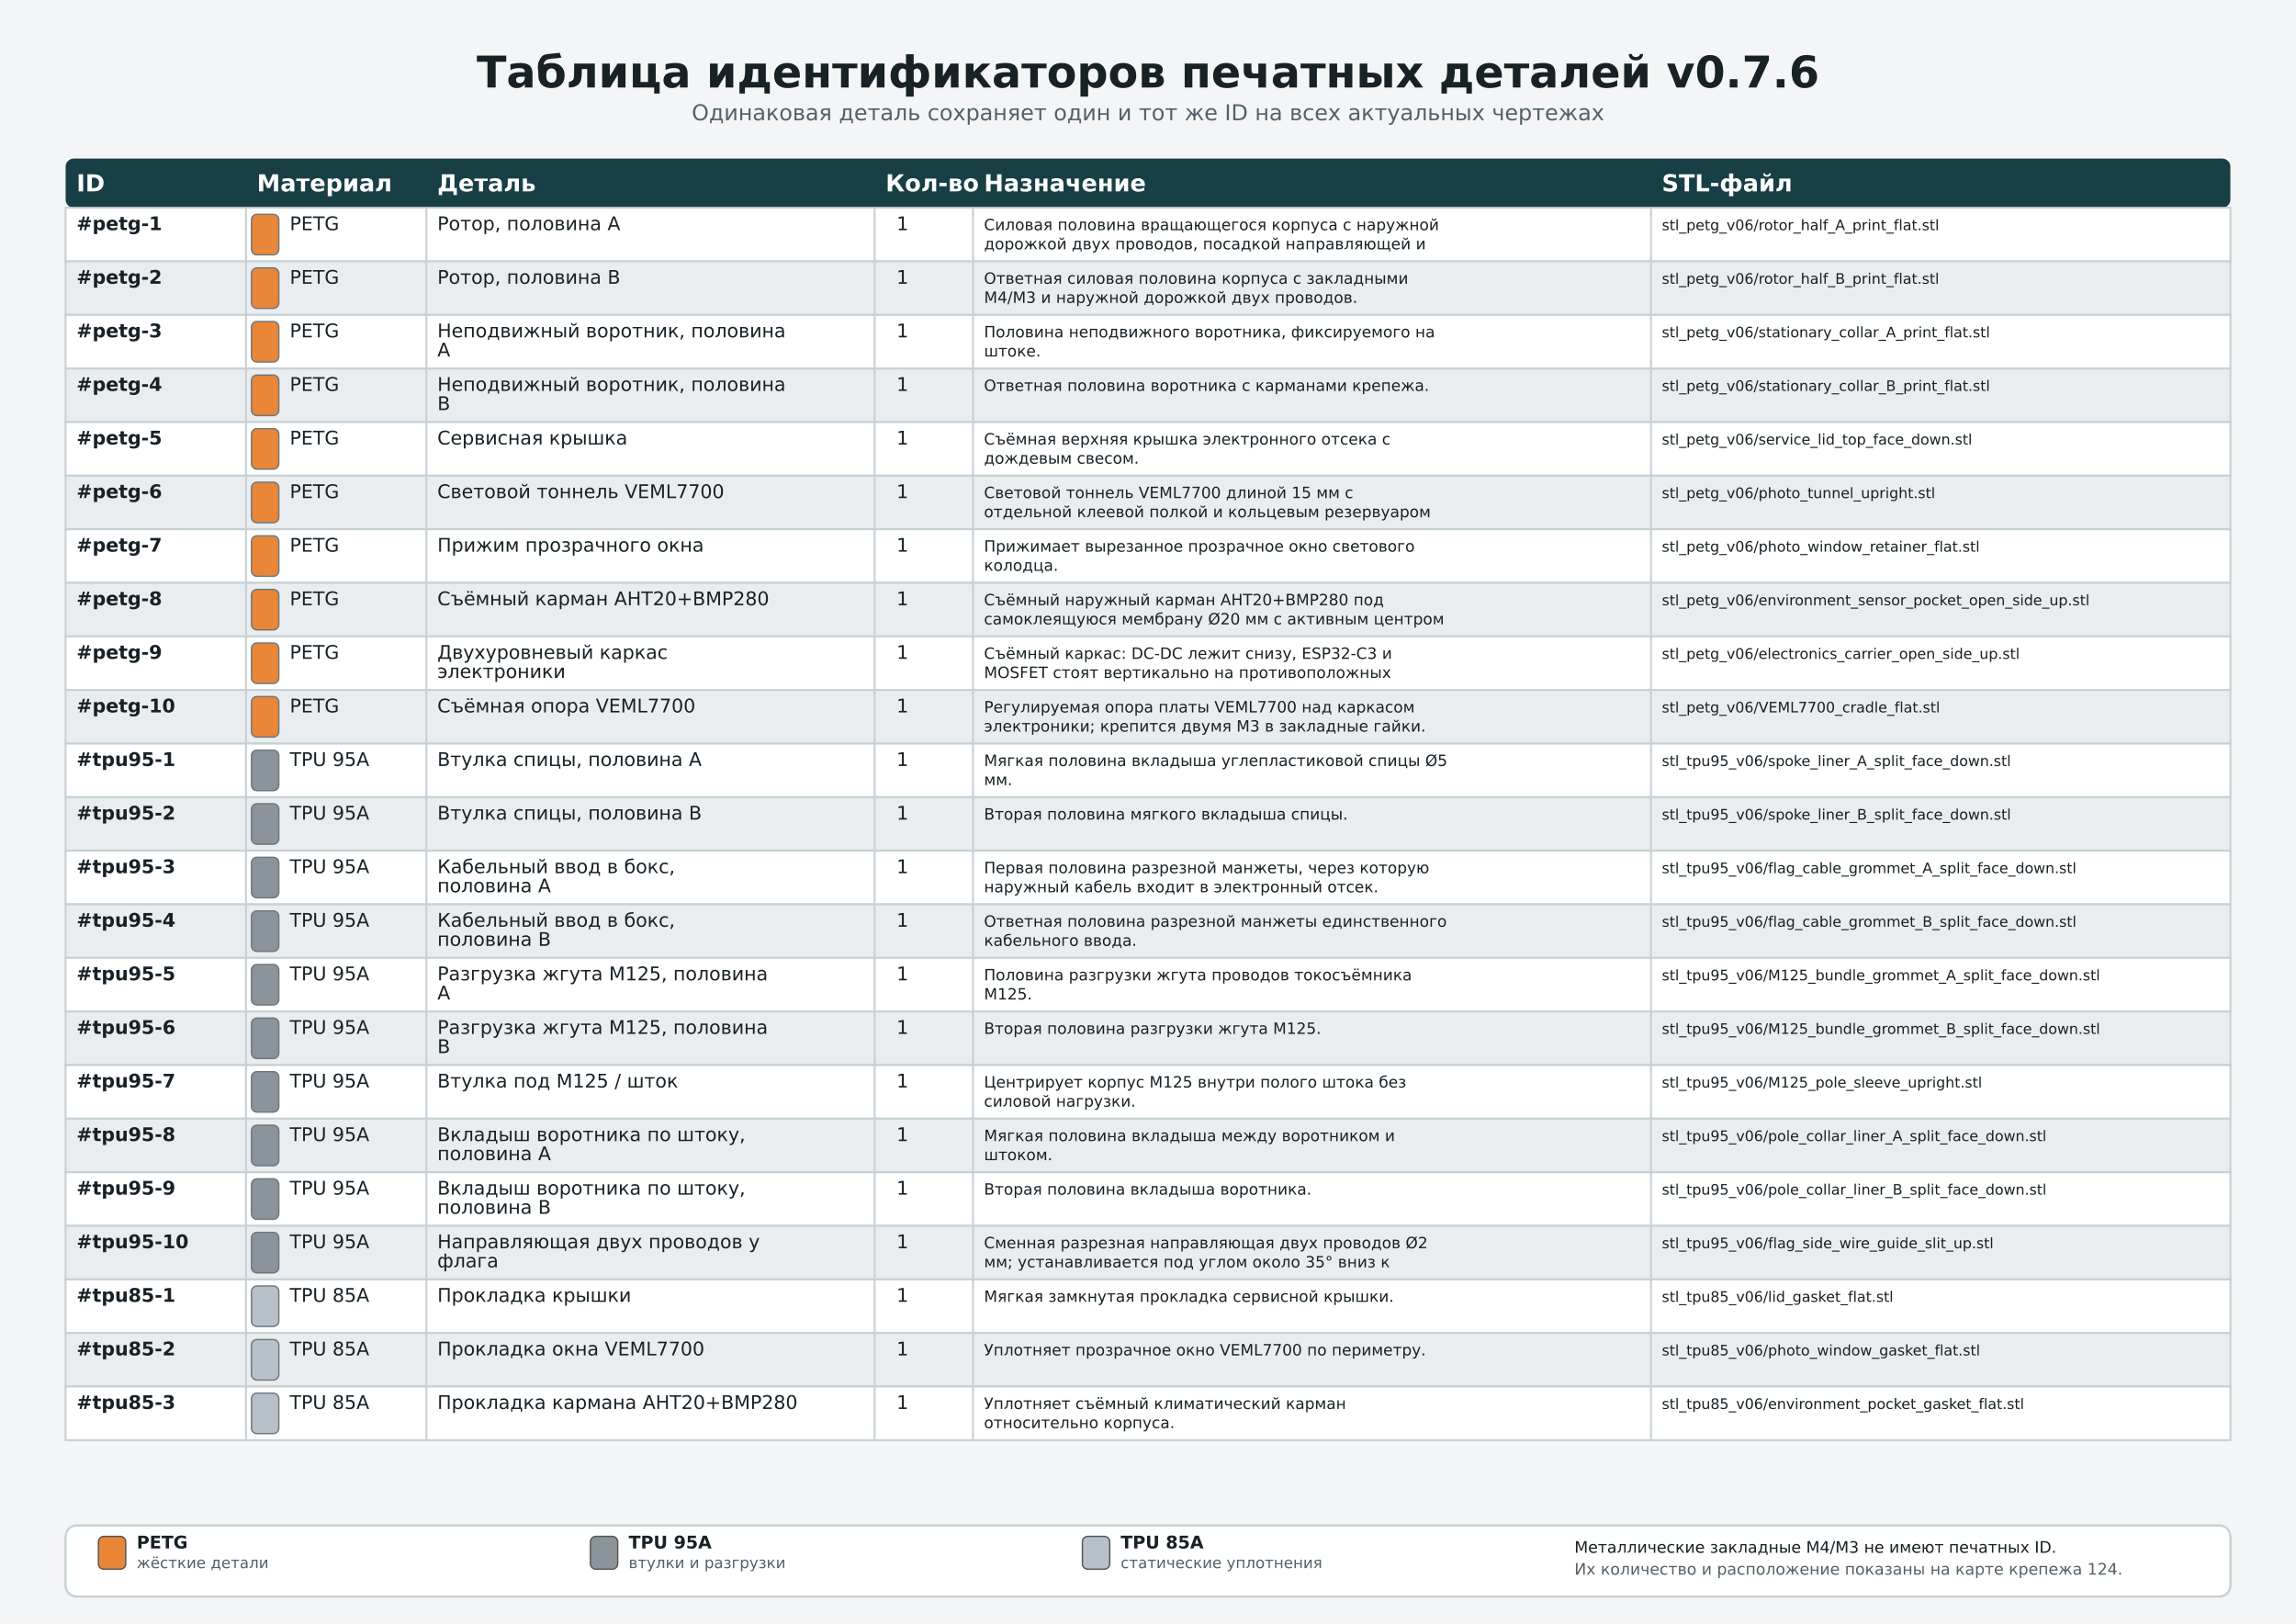
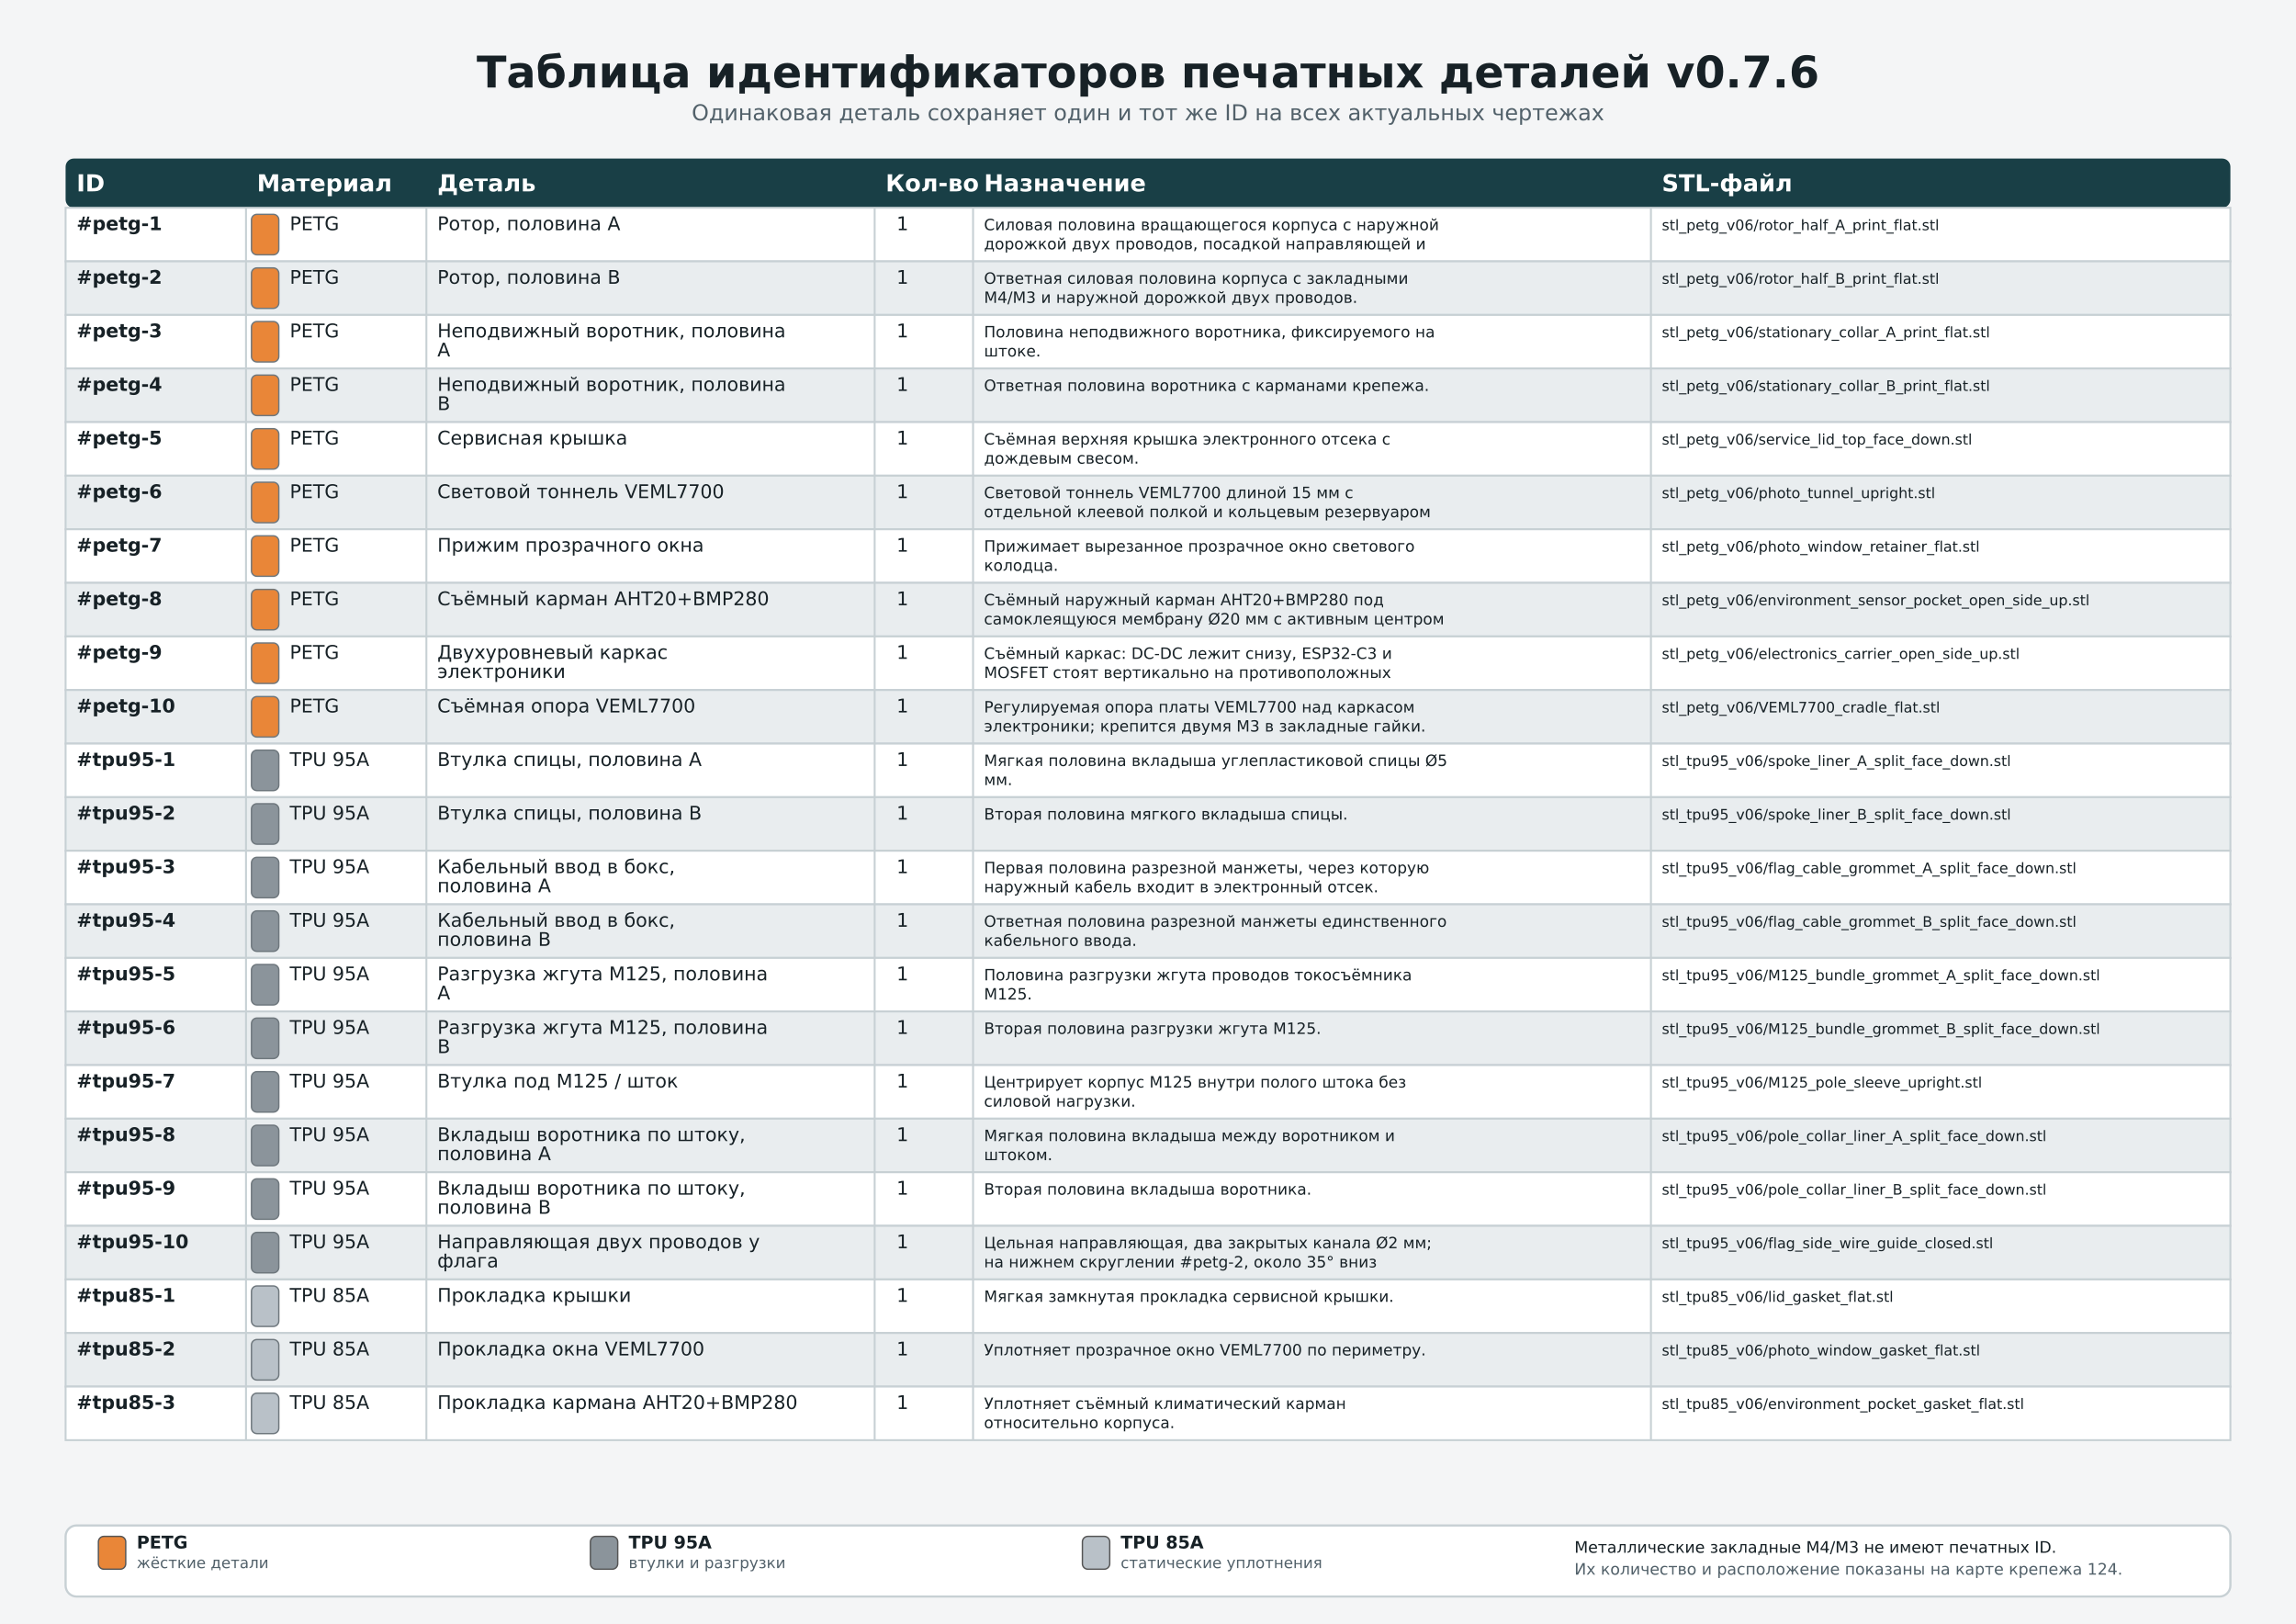
<svg xmlns="http://www.w3.org/2000/svg" width="420mm" height="297mm" viewBox="0 0 420 297">
  <rect width="420" height="297" fill="#f4f5f6" />
  <text x="210.0" y="16" text-anchor="middle" font-family="DejaVu Sans,Arial,sans-serif" font-size="8" font-weight="700" fill="#172126">Таблица идентификаторов печатных деталей v0.7.6</text>
  <text x="210.0" y="22" text-anchor="middle" font-family="DejaVu Sans,Arial,sans-serif" font-size="4" fill="#52616a">Одинаковая деталь сохраняет один и тот же ID на всех актуальных чертежах</text>
  <rect x="12" y="29" width="396" height="9" rx="1.5" fill="#193f46" />
  <text x="14" y="35" font-family="DejaVu Sans,Arial,sans-serif" font-size="4.3" font-weight="700" fill="#fff">ID</text>
  <text x="47" y="35" font-family="DejaVu Sans,Arial,sans-serif" font-size="4.3" font-weight="700" fill="#fff">Материал</text>
  <text x="80" y="35" font-family="DejaVu Sans,Arial,sans-serif" font-size="4.3" font-weight="700" fill="#fff">Деталь</text>
  <text x="162" y="35" font-family="DejaVu Sans,Arial,sans-serif" font-size="4.3" font-weight="700" fill="#fff">Кол-во</text>
  <text x="180" y="35" font-family="DejaVu Sans,Arial,sans-serif" font-size="4.3" font-weight="700" fill="#fff">Назначение</text>
  <text x="304" y="35" font-family="DejaVu Sans,Arial,sans-serif" font-size="4.3" font-weight="700" fill="#fff">STL-файл</text>
  <rect x="12" y="38" width="396" height="9.8" fill="#ffffff" stroke="#c7d0d4" stroke-width="0.35" />
  <rect x="46" y="39.2" width="5" height="7.4" rx="1" fill="#e98638" stroke="#6e777d" stroke-width="0.25" />
  <text x="14" y="42.1" font-family="DejaVu Sans,Arial,sans-serif" font-size="3.45" font-weight="700" fill="#172126">#petg-1</text>
  <text x="53" y="42.1" font-family="DejaVu Sans,Arial,sans-serif" font-size="3.45" font-weight="400" fill="#172126">PETG</text>
  <text x="80" y="42.1" font-family="DejaVu Sans,Arial,sans-serif" font-size="3.45" font-weight="400" fill="#172126">Ротор, половина A</text>
  <text x="164" y="42.1" font-family="DejaVu Sans,Arial,sans-serif" font-size="3.45" font-weight="400" fill="#172126">1</text>
  <text x="180" y="42.1" font-family="DejaVu Sans,Arial,sans-serif" font-size="2.85" font-weight="400" fill="#172126">Силовая половина вращающегося корпуса с наружной</text>
  <text x="180" y="45.6" font-family="DejaVu Sans,Arial,sans-serif" font-size="2.85" font-weight="400" fill="#172126">дорожкой двух проводов, посадкой направляющей и</text>
  <text x="304" y="42.1" font-family="DejaVu Sans,Arial,sans-serif" font-size="2.65" font-weight="400" fill="#172126">stl_petg_v06/rotor_half_A_print_flat.stl</text>
  <line x1="45" y1="38" x2="45" y2="47.8" stroke="#c7d0d4" stroke-width="0.35" />
  <line x1="78" y1="38" x2="78" y2="47.8" stroke="#c7d0d4" stroke-width="0.35" />
  <line x1="160" y1="38" x2="160" y2="47.8" stroke="#c7d0d4" stroke-width="0.35" />
  <line x1="178" y1="38" x2="178" y2="47.8" stroke="#c7d0d4" stroke-width="0.35" />
  <line x1="302" y1="38" x2="302" y2="47.8" stroke="#c7d0d4" stroke-width="0.35" />
  <rect x="12" y="47.8" width="396" height="9.8" fill="#e9edef" stroke="#c7d0d4" stroke-width="0.35" />
  <rect x="46" y="49.0" width="5" height="7.4" rx="1" fill="#e98638" stroke="#6e777d" stroke-width="0.25" />
  <text x="14" y="51.9" font-family="DejaVu Sans,Arial,sans-serif" font-size="3.45" font-weight="700" fill="#172126">#petg-2</text>
  <text x="53" y="51.9" font-family="DejaVu Sans,Arial,sans-serif" font-size="3.45" font-weight="400" fill="#172126">PETG</text>
  <text x="80" y="51.9" font-family="DejaVu Sans,Arial,sans-serif" font-size="3.45" font-weight="400" fill="#172126">Ротор, половина B</text>
  <text x="164" y="51.9" font-family="DejaVu Sans,Arial,sans-serif" font-size="3.45" font-weight="400" fill="#172126">1</text>
  <text x="180" y="51.9" font-family="DejaVu Sans,Arial,sans-serif" font-size="2.85" font-weight="400" fill="#172126">Ответная силовая половина корпуса с закладными</text>
  <text x="180" y="55.4" font-family="DejaVu Sans,Arial,sans-serif" font-size="2.85" font-weight="400" fill="#172126">M4/M3 и наружной дорожкой двух проводов.</text>
  <text x="304" y="51.9" font-family="DejaVu Sans,Arial,sans-serif" font-size="2.65" font-weight="400" fill="#172126">stl_petg_v06/rotor_half_B_print_flat.stl</text>
  <line x1="45" y1="47.8" x2="45" y2="57.6" stroke="#c7d0d4" stroke-width="0.35" />
  <line x1="78" y1="47.8" x2="78" y2="57.6" stroke="#c7d0d4" stroke-width="0.35" />
  <line x1="160" y1="47.8" x2="160" y2="57.6" stroke="#c7d0d4" stroke-width="0.35" />
  <line x1="178" y1="47.8" x2="178" y2="57.6" stroke="#c7d0d4" stroke-width="0.35" />
  <line x1="302" y1="47.8" x2="302" y2="57.6" stroke="#c7d0d4" stroke-width="0.35" />
  <rect x="12" y="57.6" width="396" height="9.8" fill="#ffffff" stroke="#c7d0d4" stroke-width="0.35" />
  <rect x="46" y="58.8" width="5" height="7.4" rx="1" fill="#e98638" stroke="#6e777d" stroke-width="0.25" />
  <text x="14" y="61.7" font-family="DejaVu Sans,Arial,sans-serif" font-size="3.45" font-weight="700" fill="#172126">#petg-3</text>
  <text x="53" y="61.7" font-family="DejaVu Sans,Arial,sans-serif" font-size="3.45" font-weight="400" fill="#172126">PETG</text>
  <text x="80" y="61.7" font-family="DejaVu Sans,Arial,sans-serif" font-size="3.45" font-weight="400" fill="#172126">Неподвижный воротник, половина</text>
  <text x="80" y="65.2" font-family="DejaVu Sans,Arial,sans-serif" font-size="3.45" font-weight="400" fill="#172126">A</text>
  <text x="164" y="61.7" font-family="DejaVu Sans,Arial,sans-serif" font-size="3.45" font-weight="400" fill="#172126">1</text>
  <text x="180" y="61.7" font-family="DejaVu Sans,Arial,sans-serif" font-size="2.85" font-weight="400" fill="#172126">Половина неподвижного воротника, фиксируемого на</text>
  <text x="180" y="65.2" font-family="DejaVu Sans,Arial,sans-serif" font-size="2.85" font-weight="400" fill="#172126">штоке.</text>
  <text x="304" y="61.7" font-family="DejaVu Sans,Arial,sans-serif" font-size="2.65" font-weight="400" fill="#172126">stl_petg_v06/stationary_collar_A_print_flat.stl</text>
  <line x1="45" y1="57.6" x2="45" y2="67.4" stroke="#c7d0d4" stroke-width="0.35" />
  <line x1="78" y1="57.6" x2="78" y2="67.4" stroke="#c7d0d4" stroke-width="0.35" />
  <line x1="160" y1="57.6" x2="160" y2="67.4" stroke="#c7d0d4" stroke-width="0.35" />
  <line x1="178" y1="57.6" x2="178" y2="67.4" stroke="#c7d0d4" stroke-width="0.35" />
  <line x1="302" y1="57.6" x2="302" y2="67.4" stroke="#c7d0d4" stroke-width="0.35" />
  <rect x="12" y="67.4" width="396" height="9.8" fill="#e9edef" stroke="#c7d0d4" stroke-width="0.35" />
  <rect x="46" y="68.6" width="5" height="7.4" rx="1" fill="#e98638" stroke="#6e777d" stroke-width="0.25" />
  <text x="14" y="71.5" font-family="DejaVu Sans,Arial,sans-serif" font-size="3.45" font-weight="700" fill="#172126">#petg-4</text>
  <text x="53" y="71.5" font-family="DejaVu Sans,Arial,sans-serif" font-size="3.45" font-weight="400" fill="#172126">PETG</text>
  <text x="80" y="71.5" font-family="DejaVu Sans,Arial,sans-serif" font-size="3.45" font-weight="400" fill="#172126">Неподвижный воротник, половина</text>
  <text x="80" y="75" font-family="DejaVu Sans,Arial,sans-serif" font-size="3.45" font-weight="400" fill="#172126">B</text>
  <text x="164" y="71.5" font-family="DejaVu Sans,Arial,sans-serif" font-size="3.45" font-weight="400" fill="#172126">1</text>
  <text x="180" y="71.5" font-family="DejaVu Sans,Arial,sans-serif" font-size="2.85" font-weight="400" fill="#172126">Ответная половина воротника с карманами крепежа.</text>
  <text x="304" y="71.5" font-family="DejaVu Sans,Arial,sans-serif" font-size="2.65" font-weight="400" fill="#172126">stl_petg_v06/stationary_collar_B_print_flat.stl</text>
  <line x1="45" y1="67.4" x2="45" y2="77.2" stroke="#c7d0d4" stroke-width="0.35" />
  <line x1="78" y1="67.4" x2="78" y2="77.2" stroke="#c7d0d4" stroke-width="0.35" />
  <line x1="160" y1="67.4" x2="160" y2="77.2" stroke="#c7d0d4" stroke-width="0.35" />
  <line x1="178" y1="67.4" x2="178" y2="77.2" stroke="#c7d0d4" stroke-width="0.35" />
  <line x1="302" y1="67.4" x2="302" y2="77.2" stroke="#c7d0d4" stroke-width="0.35" />
  <rect x="12" y="77.2" width="396" height="9.8" fill="#ffffff" stroke="#c7d0d4" stroke-width="0.35" />
  <rect x="46" y="78.4" width="5" height="7.4" rx="1" fill="#e98638" stroke="#6e777d" stroke-width="0.25" />
  <text x="14" y="81.3" font-family="DejaVu Sans,Arial,sans-serif" font-size="3.45" font-weight="700" fill="#172126">#petg-5</text>
  <text x="53" y="81.3" font-family="DejaVu Sans,Arial,sans-serif" font-size="3.45" font-weight="400" fill="#172126">PETG</text>
  <text x="80" y="81.3" font-family="DejaVu Sans,Arial,sans-serif" font-size="3.45" font-weight="400" fill="#172126">Сервисная крышка</text>
  <text x="164" y="81.3" font-family="DejaVu Sans,Arial,sans-serif" font-size="3.45" font-weight="400" fill="#172126">1</text>
  <text x="180" y="81.3" font-family="DejaVu Sans,Arial,sans-serif" font-size="2.85" font-weight="400" fill="#172126">Съёмная верхняя крышка электронного отсека с</text>
  <text x="180" y="84.8" font-family="DejaVu Sans,Arial,sans-serif" font-size="2.85" font-weight="400" fill="#172126">дождевым свесом.</text>
  <text x="304" y="81.3" font-family="DejaVu Sans,Arial,sans-serif" font-size="2.65" font-weight="400" fill="#172126">stl_petg_v06/service_lid_top_face_down.stl</text>
  <line x1="45" y1="77.2" x2="45" y2="87" stroke="#c7d0d4" stroke-width="0.35" />
  <line x1="78" y1="77.2" x2="78" y2="87" stroke="#c7d0d4" stroke-width="0.35" />
  <line x1="160" y1="77.2" x2="160" y2="87" stroke="#c7d0d4" stroke-width="0.35" />
  <line x1="178" y1="77.2" x2="178" y2="87" stroke="#c7d0d4" stroke-width="0.35" />
  <line x1="302" y1="77.2" x2="302" y2="87" stroke="#c7d0d4" stroke-width="0.35" />
  <rect x="12" y="87" width="396" height="9.8" fill="#e9edef" stroke="#c7d0d4" stroke-width="0.35" />
  <rect x="46" y="88.2" width="5" height="7.4" rx="1" fill="#e98638" stroke="#6e777d" stroke-width="0.25" />
  <text x="14" y="91.1" font-family="DejaVu Sans,Arial,sans-serif" font-size="3.45" font-weight="700" fill="#172126">#petg-6</text>
  <text x="53" y="91.1" font-family="DejaVu Sans,Arial,sans-serif" font-size="3.45" font-weight="400" fill="#172126">PETG</text>
  <text x="80" y="91.1" font-family="DejaVu Sans,Arial,sans-serif" font-size="3.45" font-weight="400" fill="#172126">Световой тоннель VEML7700</text>
  <text x="164" y="91.1" font-family="DejaVu Sans,Arial,sans-serif" font-size="3.45" font-weight="400" fill="#172126">1</text>
  <text x="180" y="91.1" font-family="DejaVu Sans,Arial,sans-serif" font-size="2.85" font-weight="400" fill="#172126">Световой тоннель VEML7700 длиной 15 мм с</text>
  <text x="180" y="94.6" font-family="DejaVu Sans,Arial,sans-serif" font-size="2.85" font-weight="400" fill="#172126">отдельной клеевой полкой и кольцевым резервуаром</text>
  <text x="304" y="91.1" font-family="DejaVu Sans,Arial,sans-serif" font-size="2.65" font-weight="400" fill="#172126">stl_petg_v06/photo_tunnel_upright.stl</text>
  <line x1="45" y1="87" x2="45" y2="96.8" stroke="#c7d0d4" stroke-width="0.35" />
  <line x1="78" y1="87" x2="78" y2="96.8" stroke="#c7d0d4" stroke-width="0.35" />
  <line x1="160" y1="87" x2="160" y2="96.8" stroke="#c7d0d4" stroke-width="0.35" />
  <line x1="178" y1="87" x2="178" y2="96.8" stroke="#c7d0d4" stroke-width="0.35" />
  <line x1="302" y1="87" x2="302" y2="96.8" stroke="#c7d0d4" stroke-width="0.35" />
  <rect x="12" y="96.8" width="396" height="9.8" fill="#ffffff" stroke="#c7d0d4" stroke-width="0.35" />
  <rect x="46" y="98" width="5" height="7.4" rx="1" fill="#e98638" stroke="#6e777d" stroke-width="0.25" />
  <text x="14" y="100.9" font-family="DejaVu Sans,Arial,sans-serif" font-size="3.45" font-weight="700" fill="#172126">#petg-7</text>
  <text x="53" y="100.9" font-family="DejaVu Sans,Arial,sans-serif" font-size="3.45" font-weight="400" fill="#172126">PETG</text>
  <text x="80" y="100.9" font-family="DejaVu Sans,Arial,sans-serif" font-size="3.45" font-weight="400" fill="#172126">Прижим прозрачного окна</text>
  <text x="164" y="100.9" font-family="DejaVu Sans,Arial,sans-serif" font-size="3.45" font-weight="400" fill="#172126">1</text>
  <text x="180" y="100.9" font-family="DejaVu Sans,Arial,sans-serif" font-size="2.85" font-weight="400" fill="#172126">Прижимает вырезанное прозрачное окно светового</text>
  <text x="180" y="104.4" font-family="DejaVu Sans,Arial,sans-serif" font-size="2.85" font-weight="400" fill="#172126">колодца.</text>
  <text x="304" y="100.9" font-family="DejaVu Sans,Arial,sans-serif" font-size="2.65" font-weight="400" fill="#172126">stl_petg_v06/photo_window_retainer_flat.stl</text>
  <line x1="45" y1="96.8" x2="45" y2="106.6" stroke="#c7d0d4" stroke-width="0.35" />
  <line x1="78" y1="96.8" x2="78" y2="106.6" stroke="#c7d0d4" stroke-width="0.35" />
  <line x1="160" y1="96.8" x2="160" y2="106.6" stroke="#c7d0d4" stroke-width="0.35" />
  <line x1="178" y1="96.8" x2="178" y2="106.6" stroke="#c7d0d4" stroke-width="0.35" />
  <line x1="302" y1="96.8" x2="302" y2="106.6" stroke="#c7d0d4" stroke-width="0.35" />
  <rect x="12" y="106.6" width="396" height="9.8" fill="#e9edef" stroke="#c7d0d4" stroke-width="0.35" />
  <rect x="46" y="107.8" width="5" height="7.4" rx="1" fill="#e98638" stroke="#6e777d" stroke-width="0.25" />
  <text x="14" y="110.7" font-family="DejaVu Sans,Arial,sans-serif" font-size="3.45" font-weight="700" fill="#172126">#petg-8</text>
  <text x="53" y="110.7" font-family="DejaVu Sans,Arial,sans-serif" font-size="3.45" font-weight="400" fill="#172126">PETG</text>
  <text x="80" y="110.7" font-family="DejaVu Sans,Arial,sans-serif" font-size="3.45" font-weight="400" fill="#172126">Съёмный карман AHT20+BMP280</text>
  <text x="164" y="110.7" font-family="DejaVu Sans,Arial,sans-serif" font-size="3.45" font-weight="400" fill="#172126">1</text>
  <text x="180" y="110.7" font-family="DejaVu Sans,Arial,sans-serif" font-size="2.85" font-weight="400" fill="#172126">Съёмный наружный карман AHT20+BMP280 под</text>
  <text x="180" y="114.2" font-family="DejaVu Sans,Arial,sans-serif" font-size="2.85" font-weight="400" fill="#172126">самоклеящуюся мембрану Ø20 мм с активным центром</text>
  <text x="304" y="110.7" font-family="DejaVu Sans,Arial,sans-serif" font-size="2.65" font-weight="400" fill="#172126">stl_petg_v06/environment_sensor_pocket_open_side_up.stl</text>
  <line x1="45" y1="106.6" x2="45" y2="116.4" stroke="#c7d0d4" stroke-width="0.35" />
  <line x1="78" y1="106.6" x2="78" y2="116.4" stroke="#c7d0d4" stroke-width="0.35" />
  <line x1="160" y1="106.6" x2="160" y2="116.4" stroke="#c7d0d4" stroke-width="0.35" />
  <line x1="178" y1="106.6" x2="178" y2="116.4" stroke="#c7d0d4" stroke-width="0.35" />
  <line x1="302" y1="106.6" x2="302" y2="116.4" stroke="#c7d0d4" stroke-width="0.35" />
  <rect x="12" y="116.4" width="396" height="9.8" fill="#ffffff" stroke="#c7d0d4" stroke-width="0.35" />
  <rect x="46" y="117.6" width="5" height="7.4" rx="1" fill="#e98638" stroke="#6e777d" stroke-width="0.25" />
  <text x="14" y="120.5" font-family="DejaVu Sans,Arial,sans-serif" font-size="3.45" font-weight="700" fill="#172126">#petg-9</text>
  <text x="53" y="120.5" font-family="DejaVu Sans,Arial,sans-serif" font-size="3.45" font-weight="400" fill="#172126">PETG</text>
  <text x="80" y="120.5" font-family="DejaVu Sans,Arial,sans-serif" font-size="3.45" font-weight="400" fill="#172126">Двухуровневый каркас</text>
  <text x="80" y="124" font-family="DejaVu Sans,Arial,sans-serif" font-size="3.45" font-weight="400" fill="#172126">электроники</text>
  <text x="164" y="120.5" font-family="DejaVu Sans,Arial,sans-serif" font-size="3.45" font-weight="400" fill="#172126">1</text>
  <text x="180" y="120.5" font-family="DejaVu Sans,Arial,sans-serif" font-size="2.85" font-weight="400" fill="#172126">Съёмный каркас: DC-DC лежит снизу, ESP32-C3 и</text>
  <text x="180" y="124" font-family="DejaVu Sans,Arial,sans-serif" font-size="2.85" font-weight="400" fill="#172126">MOSFET стоят вертикально на противоположных</text>
  <text x="304" y="120.5" font-family="DejaVu Sans,Arial,sans-serif" font-size="2.65" font-weight="400" fill="#172126">stl_petg_v06/electronics_carrier_open_side_up.stl</text>
  <line x1="45" y1="116.4" x2="45" y2="126.2" stroke="#c7d0d4" stroke-width="0.35" />
  <line x1="78" y1="116.4" x2="78" y2="126.2" stroke="#c7d0d4" stroke-width="0.35" />
  <line x1="160" y1="116.4" x2="160" y2="126.2" stroke="#c7d0d4" stroke-width="0.35" />
  <line x1="178" y1="116.4" x2="178" y2="126.2" stroke="#c7d0d4" stroke-width="0.35" />
  <line x1="302" y1="116.4" x2="302" y2="126.2" stroke="#c7d0d4" stroke-width="0.35" />
  <rect x="12" y="126.2" width="396" height="9.8" fill="#e9edef" stroke="#c7d0d4" stroke-width="0.35" />
  <rect x="46" y="127.4" width="5" height="7.4" rx="1" fill="#e98638" stroke="#6e777d" stroke-width="0.25" />
  <text x="14" y="130.3" font-family="DejaVu Sans,Arial,sans-serif" font-size="3.45" font-weight="700" fill="#172126">#petg-10</text>
  <text x="53" y="130.3" font-family="DejaVu Sans,Arial,sans-serif" font-size="3.45" font-weight="400" fill="#172126">PETG</text>
  <text x="80" y="130.3" font-family="DejaVu Sans,Arial,sans-serif" font-size="3.45" font-weight="400" fill="#172126">Съёмная опора VEML7700</text>
  <text x="164" y="130.3" font-family="DejaVu Sans,Arial,sans-serif" font-size="3.45" font-weight="400" fill="#172126">1</text>
  <text x="180" y="130.3" font-family="DejaVu Sans,Arial,sans-serif" font-size="2.85" font-weight="400" fill="#172126">Регулируемая опора платы VEML7700 над каркасом</text>
  <text x="180" y="133.8" font-family="DejaVu Sans,Arial,sans-serif" font-size="2.85" font-weight="400" fill="#172126">электроники; крепится двумя M3 в закладные гайки.</text>
  <text x="304" y="130.3" font-family="DejaVu Sans,Arial,sans-serif" font-size="2.65" font-weight="400" fill="#172126">stl_petg_v06/VEML7700_cradle_flat.stl</text>
  <line x1="45" y1="126.2" x2="45" y2="136" stroke="#c7d0d4" stroke-width="0.35" />
  <line x1="78" y1="126.2" x2="78" y2="136" stroke="#c7d0d4" stroke-width="0.35" />
  <line x1="160" y1="126.2" x2="160" y2="136" stroke="#c7d0d4" stroke-width="0.35" />
  <line x1="178" y1="126.2" x2="178" y2="136" stroke="#c7d0d4" stroke-width="0.35" />
  <line x1="302" y1="126.2" x2="302" y2="136" stroke="#c7d0d4" stroke-width="0.35" />
  <rect x="12" y="136" width="396" height="9.8" fill="#ffffff" stroke="#c7d0d4" stroke-width="0.35" />
  <rect x="46" y="137.2" width="5" height="7.4" rx="1" fill="#8b949b" stroke="#6e777d" stroke-width="0.25" />
  <text x="14" y="140.1" font-family="DejaVu Sans,Arial,sans-serif" font-size="3.45" font-weight="700" fill="#172126">#tpu95-1</text>
  <text x="53" y="140.1" font-family="DejaVu Sans,Arial,sans-serif" font-size="3.45" font-weight="400" fill="#172126">TPU 95A</text>
  <text x="80" y="140.1" font-family="DejaVu Sans,Arial,sans-serif" font-size="3.45" font-weight="400" fill="#172126">Втулка спицы, половина A</text>
  <text x="164" y="140.1" font-family="DejaVu Sans,Arial,sans-serif" font-size="3.45" font-weight="400" fill="#172126">1</text>
  <text x="180" y="140.1" font-family="DejaVu Sans,Arial,sans-serif" font-size="2.85" font-weight="400" fill="#172126">Мягкая половина вкладыша углепластиковой спицы Ø5</text>
  <text x="180" y="143.6" font-family="DejaVu Sans,Arial,sans-serif" font-size="2.85" font-weight="400" fill="#172126">мм.</text>
  <text x="304" y="140.1" font-family="DejaVu Sans,Arial,sans-serif" font-size="2.65" font-weight="400" fill="#172126">stl_tpu95_v06/spoke_liner_A_split_face_down.stl</text>
  <line x1="45" y1="136" x2="45" y2="145.8" stroke="#c7d0d4" stroke-width="0.35" />
  <line x1="78" y1="136" x2="78" y2="145.8" stroke="#c7d0d4" stroke-width="0.35" />
  <line x1="160" y1="136" x2="160" y2="145.8" stroke="#c7d0d4" stroke-width="0.35" />
  <line x1="178" y1="136" x2="178" y2="145.8" stroke="#c7d0d4" stroke-width="0.35" />
  <line x1="302" y1="136" x2="302" y2="145.8" stroke="#c7d0d4" stroke-width="0.35" />
  <rect x="12" y="145.8" width="396" height="9.8" fill="#e9edef" stroke="#c7d0d4" stroke-width="0.35" />
  <rect x="46" y="147" width="5" height="7.4" rx="1" fill="#8b949b" stroke="#6e777d" stroke-width="0.25" />
  <text x="14" y="149.9" font-family="DejaVu Sans,Arial,sans-serif" font-size="3.45" font-weight="700" fill="#172126">#tpu95-2</text>
  <text x="53" y="149.9" font-family="DejaVu Sans,Arial,sans-serif" font-size="3.45" font-weight="400" fill="#172126">TPU 95A</text>
  <text x="80" y="149.9" font-family="DejaVu Sans,Arial,sans-serif" font-size="3.45" font-weight="400" fill="#172126">Втулка спицы, половина B</text>
  <text x="164" y="149.9" font-family="DejaVu Sans,Arial,sans-serif" font-size="3.45" font-weight="400" fill="#172126">1</text>
  <text x="180" y="149.9" font-family="DejaVu Sans,Arial,sans-serif" font-size="2.85" font-weight="400" fill="#172126">Вторая половина мягкого вкладыша спицы.</text>
  <text x="304" y="149.9" font-family="DejaVu Sans,Arial,sans-serif" font-size="2.65" font-weight="400" fill="#172126">stl_tpu95_v06/spoke_liner_B_split_face_down.stl</text>
  <line x1="45" y1="145.8" x2="45" y2="155.6" stroke="#c7d0d4" stroke-width="0.35" />
  <line x1="78" y1="145.8" x2="78" y2="155.6" stroke="#c7d0d4" stroke-width="0.35" />
  <line x1="160" y1="145.8" x2="160" y2="155.6" stroke="#c7d0d4" stroke-width="0.35" />
  <line x1="178" y1="145.8" x2="178" y2="155.6" stroke="#c7d0d4" stroke-width="0.35" />
  <line x1="302" y1="145.8" x2="302" y2="155.6" stroke="#c7d0d4" stroke-width="0.35" />
  <rect x="12" y="155.6" width="396" height="9.8" fill="#ffffff" stroke="#c7d0d4" stroke-width="0.35" />
  <rect x="46" y="156.8" width="5" height="7.4" rx="1" fill="#8b949b" stroke="#6e777d" stroke-width="0.25" />
  <text x="14" y="159.7" font-family="DejaVu Sans,Arial,sans-serif" font-size="3.45" font-weight="700" fill="#172126">#tpu95-3</text>
  <text x="53" y="159.7" font-family="DejaVu Sans,Arial,sans-serif" font-size="3.45" font-weight="400" fill="#172126">TPU 95A</text>
  <text x="80" y="159.7" font-family="DejaVu Sans,Arial,sans-serif" font-size="3.45" font-weight="400" fill="#172126">Кабельный ввод в бокс,</text>
  <text x="80" y="163.2" font-family="DejaVu Sans,Arial,sans-serif" font-size="3.45" font-weight="400" fill="#172126">половина A</text>
  <text x="164" y="159.7" font-family="DejaVu Sans,Arial,sans-serif" font-size="3.45" font-weight="400" fill="#172126">1</text>
  <text x="180" y="159.7" font-family="DejaVu Sans,Arial,sans-serif" font-size="2.85" font-weight="400" fill="#172126">Первая половина разрезной манжеты, через которую</text>
  <text x="180" y="163.2" font-family="DejaVu Sans,Arial,sans-serif" font-size="2.85" font-weight="400" fill="#172126">наружный кабель входит в электронный отсек.</text>
  <text x="304" y="159.7" font-family="DejaVu Sans,Arial,sans-serif" font-size="2.65" font-weight="400" fill="#172126">stl_tpu95_v06/flag_cable_grommet_A_split_face_down.stl</text>
  <line x1="45" y1="155.6" x2="45" y2="165.4" stroke="#c7d0d4" stroke-width="0.35" />
  <line x1="78" y1="155.6" x2="78" y2="165.4" stroke="#c7d0d4" stroke-width="0.35" />
  <line x1="160" y1="155.6" x2="160" y2="165.4" stroke="#c7d0d4" stroke-width="0.35" />
  <line x1="178" y1="155.6" x2="178" y2="165.4" stroke="#c7d0d4" stroke-width="0.35" />
  <line x1="302" y1="155.6" x2="302" y2="165.4" stroke="#c7d0d4" stroke-width="0.35" />
  <rect x="12" y="165.4" width="396" height="9.8" fill="#e9edef" stroke="#c7d0d4" stroke-width="0.35" />
  <rect x="46" y="166.6" width="5" height="7.4" rx="1" fill="#8b949b" stroke="#6e777d" stroke-width="0.25" />
  <text x="14" y="169.5" font-family="DejaVu Sans,Arial,sans-serif" font-size="3.45" font-weight="700" fill="#172126">#tpu95-4</text>
  <text x="53" y="169.5" font-family="DejaVu Sans,Arial,sans-serif" font-size="3.45" font-weight="400" fill="#172126">TPU 95A</text>
  <text x="80" y="169.5" font-family="DejaVu Sans,Arial,sans-serif" font-size="3.45" font-weight="400" fill="#172126">Кабельный ввод в бокс,</text>
  <text x="80" y="173.0" font-family="DejaVu Sans,Arial,sans-serif" font-size="3.45" font-weight="400" fill="#172126">половина B</text>
  <text x="164" y="169.5" font-family="DejaVu Sans,Arial,sans-serif" font-size="3.45" font-weight="400" fill="#172126">1</text>
  <text x="180" y="169.5" font-family="DejaVu Sans,Arial,sans-serif" font-size="2.85" font-weight="400" fill="#172126">Ответная половина разрезной манжеты единственного</text>
  <text x="180" y="173.0" font-family="DejaVu Sans,Arial,sans-serif" font-size="2.85" font-weight="400" fill="#172126">кабельного ввода.</text>
  <text x="304" y="169.5" font-family="DejaVu Sans,Arial,sans-serif" font-size="2.65" font-weight="400" fill="#172126">stl_tpu95_v06/flag_cable_grommet_B_split_face_down.stl</text>
  <line x1="45" y1="165.4" x2="45" y2="175.2" stroke="#c7d0d4" stroke-width="0.35" />
  <line x1="78" y1="165.4" x2="78" y2="175.2" stroke="#c7d0d4" stroke-width="0.35" />
  <line x1="160" y1="165.4" x2="160" y2="175.2" stroke="#c7d0d4" stroke-width="0.35" />
  <line x1="178" y1="165.4" x2="178" y2="175.2" stroke="#c7d0d4" stroke-width="0.35" />
  <line x1="302" y1="165.4" x2="302" y2="175.2" stroke="#c7d0d4" stroke-width="0.35" />
  <rect x="12" y="175.2" width="396" height="9.8" fill="#ffffff" stroke="#c7d0d4" stroke-width="0.35" />
  <rect x="46" y="176.4" width="5" height="7.4" rx="1" fill="#8b949b" stroke="#6e777d" stroke-width="0.25" />
  <text x="14" y="179.3" font-family="DejaVu Sans,Arial,sans-serif" font-size="3.45" font-weight="700" fill="#172126">#tpu95-5</text>
  <text x="53" y="179.3" font-family="DejaVu Sans,Arial,sans-serif" font-size="3.45" font-weight="400" fill="#172126">TPU 95A</text>
  <text x="80" y="179.3" font-family="DejaVu Sans,Arial,sans-serif" font-size="3.45" font-weight="400" fill="#172126">Разгрузка жгута M125, половина</text>
  <text x="80" y="182.8" font-family="DejaVu Sans,Arial,sans-serif" font-size="3.45" font-weight="400" fill="#172126">A</text>
  <text x="164" y="179.3" font-family="DejaVu Sans,Arial,sans-serif" font-size="3.45" font-weight="400" fill="#172126">1</text>
  <text x="180" y="179.3" font-family="DejaVu Sans,Arial,sans-serif" font-size="2.85" font-weight="400" fill="#172126">Половина разгрузки жгута проводов токосъёмника</text>
  <text x="180" y="182.8" font-family="DejaVu Sans,Arial,sans-serif" font-size="2.85" font-weight="400" fill="#172126">M125.</text>
  <text x="304" y="179.3" font-family="DejaVu Sans,Arial,sans-serif" font-size="2.65" font-weight="400" fill="#172126">stl_tpu95_v06/M125_bundle_grommet_A_split_face_down.stl</text>
  <line x1="45" y1="175.2" x2="45" y2="185" stroke="#c7d0d4" stroke-width="0.35" />
  <line x1="78" y1="175.2" x2="78" y2="185" stroke="#c7d0d4" stroke-width="0.35" />
  <line x1="160" y1="175.2" x2="160" y2="185" stroke="#c7d0d4" stroke-width="0.35" />
  <line x1="178" y1="175.2" x2="178" y2="185" stroke="#c7d0d4" stroke-width="0.35" />
  <line x1="302" y1="175.2" x2="302" y2="185" stroke="#c7d0d4" stroke-width="0.35" />
  <rect x="12" y="185" width="396" height="9.8" fill="#e9edef" stroke="#c7d0d4" stroke-width="0.35" />
  <rect x="46" y="186.2" width="5" height="7.4" rx="1" fill="#8b949b" stroke="#6e777d" stroke-width="0.25" />
  <text x="14" y="189.1" font-family="DejaVu Sans,Arial,sans-serif" font-size="3.45" font-weight="700" fill="#172126">#tpu95-6</text>
  <text x="53" y="189.1" font-family="DejaVu Sans,Arial,sans-serif" font-size="3.45" font-weight="400" fill="#172126">TPU 95A</text>
  <text x="80" y="189.1" font-family="DejaVu Sans,Arial,sans-serif" font-size="3.45" font-weight="400" fill="#172126">Разгрузка жгута M125, половина</text>
  <text x="80" y="192.6" font-family="DejaVu Sans,Arial,sans-serif" font-size="3.45" font-weight="400" fill="#172126">B</text>
  <text x="164" y="189.1" font-family="DejaVu Sans,Arial,sans-serif" font-size="3.45" font-weight="400" fill="#172126">1</text>
  <text x="180" y="189.1" font-family="DejaVu Sans,Arial,sans-serif" font-size="2.85" font-weight="400" fill="#172126">Вторая половина разгрузки жгута M125.</text>
  <text x="304" y="189.1" font-family="DejaVu Sans,Arial,sans-serif" font-size="2.65" font-weight="400" fill="#172126">stl_tpu95_v06/M125_bundle_grommet_B_split_face_down.stl</text>
  <line x1="45" y1="185" x2="45" y2="194.8" stroke="#c7d0d4" stroke-width="0.35" />
  <line x1="78" y1="185" x2="78" y2="194.8" stroke="#c7d0d4" stroke-width="0.35" />
  <line x1="160" y1="185" x2="160" y2="194.8" stroke="#c7d0d4" stroke-width="0.35" />
  <line x1="178" y1="185" x2="178" y2="194.8" stroke="#c7d0d4" stroke-width="0.35" />
  <line x1="302" y1="185" x2="302" y2="194.8" stroke="#c7d0d4" stroke-width="0.35" />
  <rect x="12" y="194.8" width="396" height="9.8" fill="#ffffff" stroke="#c7d0d4" stroke-width="0.35" />
  <rect x="46" y="196" width="5" height="7.4" rx="1" fill="#8b949b" stroke="#6e777d" stroke-width="0.25" />
  <text x="14" y="198.9" font-family="DejaVu Sans,Arial,sans-serif" font-size="3.45" font-weight="700" fill="#172126">#tpu95-7</text>
  <text x="53" y="198.9" font-family="DejaVu Sans,Arial,sans-serif" font-size="3.45" font-weight="400" fill="#172126">TPU 95A</text>
  <text x="80" y="198.9" font-family="DejaVu Sans,Arial,sans-serif" font-size="3.45" font-weight="400" fill="#172126">Втулка под M125 / шток</text>
  <text x="164" y="198.9" font-family="DejaVu Sans,Arial,sans-serif" font-size="3.45" font-weight="400" fill="#172126">1</text>
  <text x="180" y="198.9" font-family="DejaVu Sans,Arial,sans-serif" font-size="2.85" font-weight="400" fill="#172126">Центрирует корпус M125 внутри полого штока без</text>
  <text x="180" y="202.4" font-family="DejaVu Sans,Arial,sans-serif" font-size="2.85" font-weight="400" fill="#172126">силовой нагрузки.</text>
  <text x="304" y="198.9" font-family="DejaVu Sans,Arial,sans-serif" font-size="2.65" font-weight="400" fill="#172126">stl_tpu95_v06/M125_pole_sleeve_upright.stl</text>
  <line x1="45" y1="194.8" x2="45" y2="204.6" stroke="#c7d0d4" stroke-width="0.35" />
  <line x1="78" y1="194.8" x2="78" y2="204.6" stroke="#c7d0d4" stroke-width="0.35" />
  <line x1="160" y1="194.8" x2="160" y2="204.6" stroke="#c7d0d4" stroke-width="0.35" />
  <line x1="178" y1="194.8" x2="178" y2="204.6" stroke="#c7d0d4" stroke-width="0.35" />
  <line x1="302" y1="194.8" x2="302" y2="204.6" stroke="#c7d0d4" stroke-width="0.35" />
  <rect x="12" y="204.6" width="396" height="9.8" fill="#e9edef" stroke="#c7d0d4" stroke-width="0.35" />
  <rect x="46" y="205.8" width="5" height="7.4" rx="1" fill="#8b949b" stroke="#6e777d" stroke-width="0.25" />
  <text x="14" y="208.7" font-family="DejaVu Sans,Arial,sans-serif" font-size="3.45" font-weight="700" fill="#172126">#tpu95-8</text>
  <text x="53" y="208.7" font-family="DejaVu Sans,Arial,sans-serif" font-size="3.45" font-weight="400" fill="#172126">TPU 95A</text>
  <text x="80" y="208.7" font-family="DejaVu Sans,Arial,sans-serif" font-size="3.45" font-weight="400" fill="#172126">Вкладыш воротника по штоку,</text>
  <text x="80" y="212.2" font-family="DejaVu Sans,Arial,sans-serif" font-size="3.45" font-weight="400" fill="#172126">половина A</text>
  <text x="164" y="208.7" font-family="DejaVu Sans,Arial,sans-serif" font-size="3.45" font-weight="400" fill="#172126">1</text>
  <text x="180" y="208.7" font-family="DejaVu Sans,Arial,sans-serif" font-size="2.85" font-weight="400" fill="#172126">Мягкая половина вкладыша между воротником и</text>
  <text x="180" y="212.2" font-family="DejaVu Sans,Arial,sans-serif" font-size="2.85" font-weight="400" fill="#172126">штоком.</text>
  <text x="304" y="208.7" font-family="DejaVu Sans,Arial,sans-serif" font-size="2.65" font-weight="400" fill="#172126">stl_tpu95_v06/pole_collar_liner_A_split_face_down.stl</text>
  <line x1="45" y1="204.6" x2="45" y2="214.4" stroke="#c7d0d4" stroke-width="0.35" />
  <line x1="78" y1="204.6" x2="78" y2="214.4" stroke="#c7d0d4" stroke-width="0.35" />
  <line x1="160" y1="204.6" x2="160" y2="214.4" stroke="#c7d0d4" stroke-width="0.35" />
  <line x1="178" y1="204.6" x2="178" y2="214.4" stroke="#c7d0d4" stroke-width="0.35" />
  <line x1="302" y1="204.6" x2="302" y2="214.4" stroke="#c7d0d4" stroke-width="0.35" />
  <rect x="12" y="214.4" width="396" height="9.8" fill="#ffffff" stroke="#c7d0d4" stroke-width="0.35" />
  <rect x="46" y="215.6" width="5" height="7.4" rx="1" fill="#8b949b" stroke="#6e777d" stroke-width="0.25" />
  <text x="14" y="218.5" font-family="DejaVu Sans,Arial,sans-serif" font-size="3.45" font-weight="700" fill="#172126">#tpu95-9</text>
  <text x="53" y="218.5" font-family="DejaVu Sans,Arial,sans-serif" font-size="3.45" font-weight="400" fill="#172126">TPU 95A</text>
  <text x="80" y="218.5" font-family="DejaVu Sans,Arial,sans-serif" font-size="3.45" font-weight="400" fill="#172126">Вкладыш воротника по штоку,</text>
  <text x="80" y="222" font-family="DejaVu Sans,Arial,sans-serif" font-size="3.45" font-weight="400" fill="#172126">половина B</text>
  <text x="164" y="218.5" font-family="DejaVu Sans,Arial,sans-serif" font-size="3.45" font-weight="400" fill="#172126">1</text>
  <text x="180" y="218.5" font-family="DejaVu Sans,Arial,sans-serif" font-size="2.85" font-weight="400" fill="#172126">Вторая половина вкладыша воротника.</text>
  <text x="304" y="218.5" font-family="DejaVu Sans,Arial,sans-serif" font-size="2.65" font-weight="400" fill="#172126">stl_tpu95_v06/pole_collar_liner_B_split_face_down.stl</text>
  <line x1="45" y1="214.4" x2="45" y2="224.2" stroke="#c7d0d4" stroke-width="0.35" />
  <line x1="78" y1="214.4" x2="78" y2="224.2" stroke="#c7d0d4" stroke-width="0.35" />
  <line x1="160" y1="214.4" x2="160" y2="224.2" stroke="#c7d0d4" stroke-width="0.35" />
  <line x1="178" y1="214.4" x2="178" y2="224.2" stroke="#c7d0d4" stroke-width="0.35" />
  <line x1="302" y1="214.4" x2="302" y2="224.2" stroke="#c7d0d4" stroke-width="0.35" />
  <rect x="12" y="224.2" width="396" height="9.8" fill="#e9edef" stroke="#c7d0d4" stroke-width="0.35" />
  <rect x="46" y="225.4" width="5" height="7.4" rx="1" fill="#8b949b" stroke="#6e777d" stroke-width="0.25" />
  <text x="14" y="228.3" font-family="DejaVu Sans,Arial,sans-serif" font-size="3.45" font-weight="700" fill="#172126">#tpu95-10</text>
  <text x="53" y="228.3" font-family="DejaVu Sans,Arial,sans-serif" font-size="3.45" font-weight="400" fill="#172126">TPU 95A</text>
  <text x="80" y="228.3" font-family="DejaVu Sans,Arial,sans-serif" font-size="3.45" font-weight="400" fill="#172126">Направляющая двух проводов у</text>
  <text x="80" y="231.8" font-family="DejaVu Sans,Arial,sans-serif" font-size="3.45" font-weight="400" fill="#172126">флага</text>
  <text x="164" y="228.3" font-family="DejaVu Sans,Arial,sans-serif" font-size="3.45" font-weight="400" fill="#172126">1</text>
-   <text x="180" y="228.3" font-family="DejaVu Sans,Arial,sans-serif" font-size="2.85" font-weight="400" fill="#172126">Сменная разрезная направляющая двух проводов Ø2</text>
-   <text x="180" y="231.8" font-family="DejaVu Sans,Arial,sans-serif" font-size="2.85" font-weight="400" fill="#172126">мм; устанавливается под углом около 35° вниз к</text>
-   <text x="304" y="228.3" font-family="DejaVu Sans,Arial,sans-serif" font-size="2.65" font-weight="400" fill="#172126">stl_tpu95_v06/flag_side_wire_guide_slit_up.stl</text>
+   <text x="180" y="228.3" font-family="DejaVu Sans,Arial,sans-serif" font-size="2.85" font-weight="400" fill="#172126">Цельная направляющая, два закрытых канала Ø2 мм;</text>
+   <text x="180" y="231.8" font-family="DejaVu Sans,Arial,sans-serif" font-size="2.85" font-weight="400" fill="#172126">на нижнем скруглении #petg-2, около 35° вниз</text>
+   <text x="304" y="228.3" font-family="DejaVu Sans,Arial,sans-serif" font-size="2.65" font-weight="400" fill="#172126">stl_tpu95_v06/flag_side_wire_guide_closed.stl</text>
  <line x1="45" y1="224.2" x2="45" y2="234" stroke="#c7d0d4" stroke-width="0.35" />
  <line x1="78" y1="224.2" x2="78" y2="234" stroke="#c7d0d4" stroke-width="0.35" />
  <line x1="160" y1="224.2" x2="160" y2="234" stroke="#c7d0d4" stroke-width="0.35" />
  <line x1="178" y1="224.2" x2="178" y2="234" stroke="#c7d0d4" stroke-width="0.35" />
  <line x1="302" y1="224.2" x2="302" y2="234" stroke="#c7d0d4" stroke-width="0.35" />
  <rect x="12" y="234" width="396" height="9.8" fill="#ffffff" stroke="#c7d0d4" stroke-width="0.35" />
  <rect x="46" y="235.2" width="5" height="7.4" rx="1" fill="#b9c1c8" stroke="#6e777d" stroke-width="0.25" />
  <text x="14" y="238.1" font-family="DejaVu Sans,Arial,sans-serif" font-size="3.45" font-weight="700" fill="#172126">#tpu85-1</text>
  <text x="53" y="238.1" font-family="DejaVu Sans,Arial,sans-serif" font-size="3.45" font-weight="400" fill="#172126">TPU 85A</text>
  <text x="80" y="238.1" font-family="DejaVu Sans,Arial,sans-serif" font-size="3.45" font-weight="400" fill="#172126">Прокладка крышки</text>
  <text x="164" y="238.1" font-family="DejaVu Sans,Arial,sans-serif" font-size="3.45" font-weight="400" fill="#172126">1</text>
  <text x="180" y="238.1" font-family="DejaVu Sans,Arial,sans-serif" font-size="2.85" font-weight="400" fill="#172126">Мягкая замкнутая прокладка сервисной крышки.</text>
  <text x="304" y="238.1" font-family="DejaVu Sans,Arial,sans-serif" font-size="2.65" font-weight="400" fill="#172126">stl_tpu85_v06/lid_gasket_flat.stl</text>
  <line x1="45" y1="234" x2="45" y2="243.8" stroke="#c7d0d4" stroke-width="0.35" />
  <line x1="78" y1="234" x2="78" y2="243.8" stroke="#c7d0d4" stroke-width="0.35" />
  <line x1="160" y1="234" x2="160" y2="243.8" stroke="#c7d0d4" stroke-width="0.35" />
  <line x1="178" y1="234" x2="178" y2="243.8" stroke="#c7d0d4" stroke-width="0.35" />
  <line x1="302" y1="234" x2="302" y2="243.8" stroke="#c7d0d4" stroke-width="0.35" />
  <rect x="12" y="243.8" width="396" height="9.8" fill="#e9edef" stroke="#c7d0d4" stroke-width="0.35" />
  <rect x="46" y="245" width="5" height="7.4" rx="1" fill="#b9c1c8" stroke="#6e777d" stroke-width="0.25" />
  <text x="14" y="247.9" font-family="DejaVu Sans,Arial,sans-serif" font-size="3.45" font-weight="700" fill="#172126">#tpu85-2</text>
  <text x="53" y="247.9" font-family="DejaVu Sans,Arial,sans-serif" font-size="3.45" font-weight="400" fill="#172126">TPU 85A</text>
  <text x="80" y="247.9" font-family="DejaVu Sans,Arial,sans-serif" font-size="3.45" font-weight="400" fill="#172126">Прокладка окна VEML7700</text>
  <text x="164" y="247.9" font-family="DejaVu Sans,Arial,sans-serif" font-size="3.45" font-weight="400" fill="#172126">1</text>
  <text x="180" y="247.9" font-family="DejaVu Sans,Arial,sans-serif" font-size="2.85" font-weight="400" fill="#172126">Уплотняет прозрачное окно VEML7700 по периметру.</text>
  <text x="304" y="247.9" font-family="DejaVu Sans,Arial,sans-serif" font-size="2.65" font-weight="400" fill="#172126">stl_tpu85_v06/photo_window_gasket_flat.stl</text>
  <line x1="45" y1="243.8" x2="45" y2="253.6" stroke="#c7d0d4" stroke-width="0.35" />
  <line x1="78" y1="243.8" x2="78" y2="253.6" stroke="#c7d0d4" stroke-width="0.35" />
  <line x1="160" y1="243.8" x2="160" y2="253.6" stroke="#c7d0d4" stroke-width="0.35" />
  <line x1="178" y1="243.8" x2="178" y2="253.6" stroke="#c7d0d4" stroke-width="0.35" />
  <line x1="302" y1="243.8" x2="302" y2="253.6" stroke="#c7d0d4" stroke-width="0.35" />
  <rect x="12" y="253.6" width="396" height="9.8" fill="#ffffff" stroke="#c7d0d4" stroke-width="0.35" />
  <rect x="46" y="254.8" width="5" height="7.4" rx="1" fill="#b9c1c8" stroke="#6e777d" stroke-width="0.25" />
  <text x="14" y="257.7" font-family="DejaVu Sans,Arial,sans-serif" font-size="3.45" font-weight="700" fill="#172126">#tpu85-3</text>
  <text x="53" y="257.7" font-family="DejaVu Sans,Arial,sans-serif" font-size="3.45" font-weight="400" fill="#172126">TPU 85A</text>
  <text x="80" y="257.7" font-family="DejaVu Sans,Arial,sans-serif" font-size="3.45" font-weight="400" fill="#172126">Прокладка кармана AHT20+BMP280</text>
  <text x="164" y="257.7" font-family="DejaVu Sans,Arial,sans-serif" font-size="3.45" font-weight="400" fill="#172126">1</text>
  <text x="180" y="257.7" font-family="DejaVu Sans,Arial,sans-serif" font-size="2.85" font-weight="400" fill="#172126">Уплотняет съёмный климатический карман</text>
  <text x="180" y="261.2" font-family="DejaVu Sans,Arial,sans-serif" font-size="2.85" font-weight="400" fill="#172126">относительно корпуса.</text>
  <text x="304" y="257.7" font-family="DejaVu Sans,Arial,sans-serif" font-size="2.65" font-weight="400" fill="#172126">stl_tpu85_v06/environment_pocket_gasket_flat.stl</text>
  <line x1="45" y1="253.6" x2="45" y2="263.4" stroke="#c7d0d4" stroke-width="0.35" />
  <line x1="78" y1="253.6" x2="78" y2="263.4" stroke="#c7d0d4" stroke-width="0.35" />
  <line x1="160" y1="253.6" x2="160" y2="263.4" stroke="#c7d0d4" stroke-width="0.35" />
  <line x1="178" y1="253.6" x2="178" y2="263.4" stroke="#c7d0d4" stroke-width="0.35" />
  <line x1="302" y1="253.6" x2="302" y2="263.4" stroke="#c7d0d4" stroke-width="0.35" />
  <rect x="12" y="279" width="396" height="13" rx="2" fill="#fff" stroke="#c7d0d4" stroke-width="0.4" />
  <rect x="18" y="281" width="5" height="6" rx="1" fill="#e98638" stroke="#555" stroke-width="0.25" />
  <text x="25" y="283.2" font-family="DejaVu Sans,Arial,sans-serif" font-size="3.2" font-weight="700" fill="#172126">PETG</text>
  <text x="25" y="286.8" font-family="DejaVu Sans,Arial,sans-serif" font-size="2.8" fill="#52616a">жёсткие детали</text>
  <rect x="108" y="281" width="5" height="6" rx="1" fill="#8b949b" stroke="#555" stroke-width="0.25" />
  <text x="115" y="283.2" font-family="DejaVu Sans,Arial,sans-serif" font-size="3.2" font-weight="700" fill="#172126">TPU 95A</text>
  <text x="115" y="286.8" font-family="DejaVu Sans,Arial,sans-serif" font-size="2.8" fill="#52616a">втулки и разгрузки</text>
  <rect x="198" y="281" width="5" height="6" rx="1" fill="#b9c1c8" stroke="#555" stroke-width="0.25" />
  <text x="205" y="283.2" font-family="DejaVu Sans,Arial,sans-serif" font-size="3.2" font-weight="700" fill="#172126">TPU 85A</text>
  <text x="205" y="286.8" font-family="DejaVu Sans,Arial,sans-serif" font-size="2.8" fill="#52616a">статические уплотнения</text>
  <text x="288" y="284" font-family="DejaVu Sans,Arial,sans-serif" font-size="2.9" fill="#172126">Металлические закладные M4/M3 не имеют печатных ID.</text>
  <text x="288" y="288" font-family="DejaVu Sans,Arial,sans-serif" font-size="2.9" fill="#52616a">Их количество и расположение показаны на карте крепежа 124.</text>
</svg>
